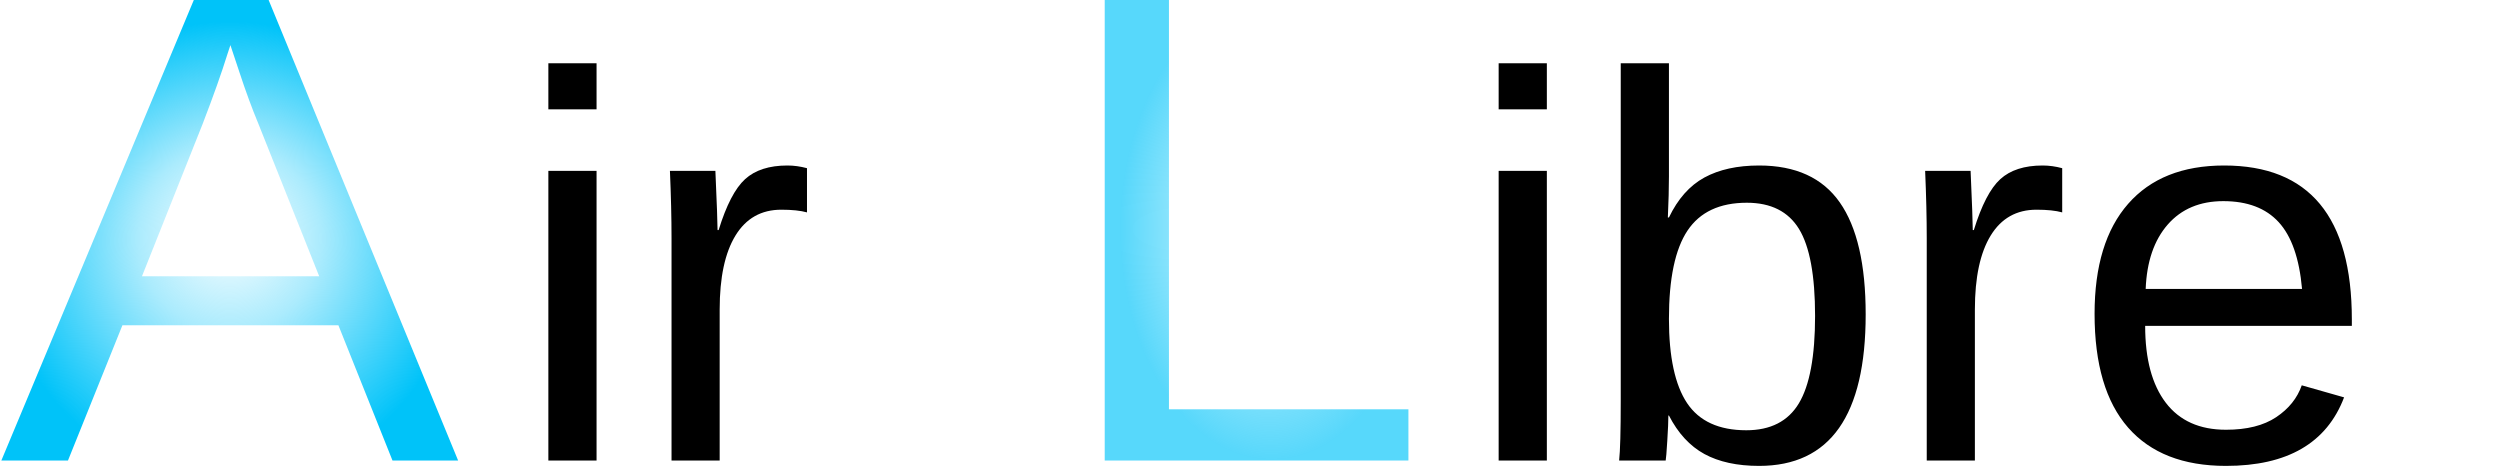
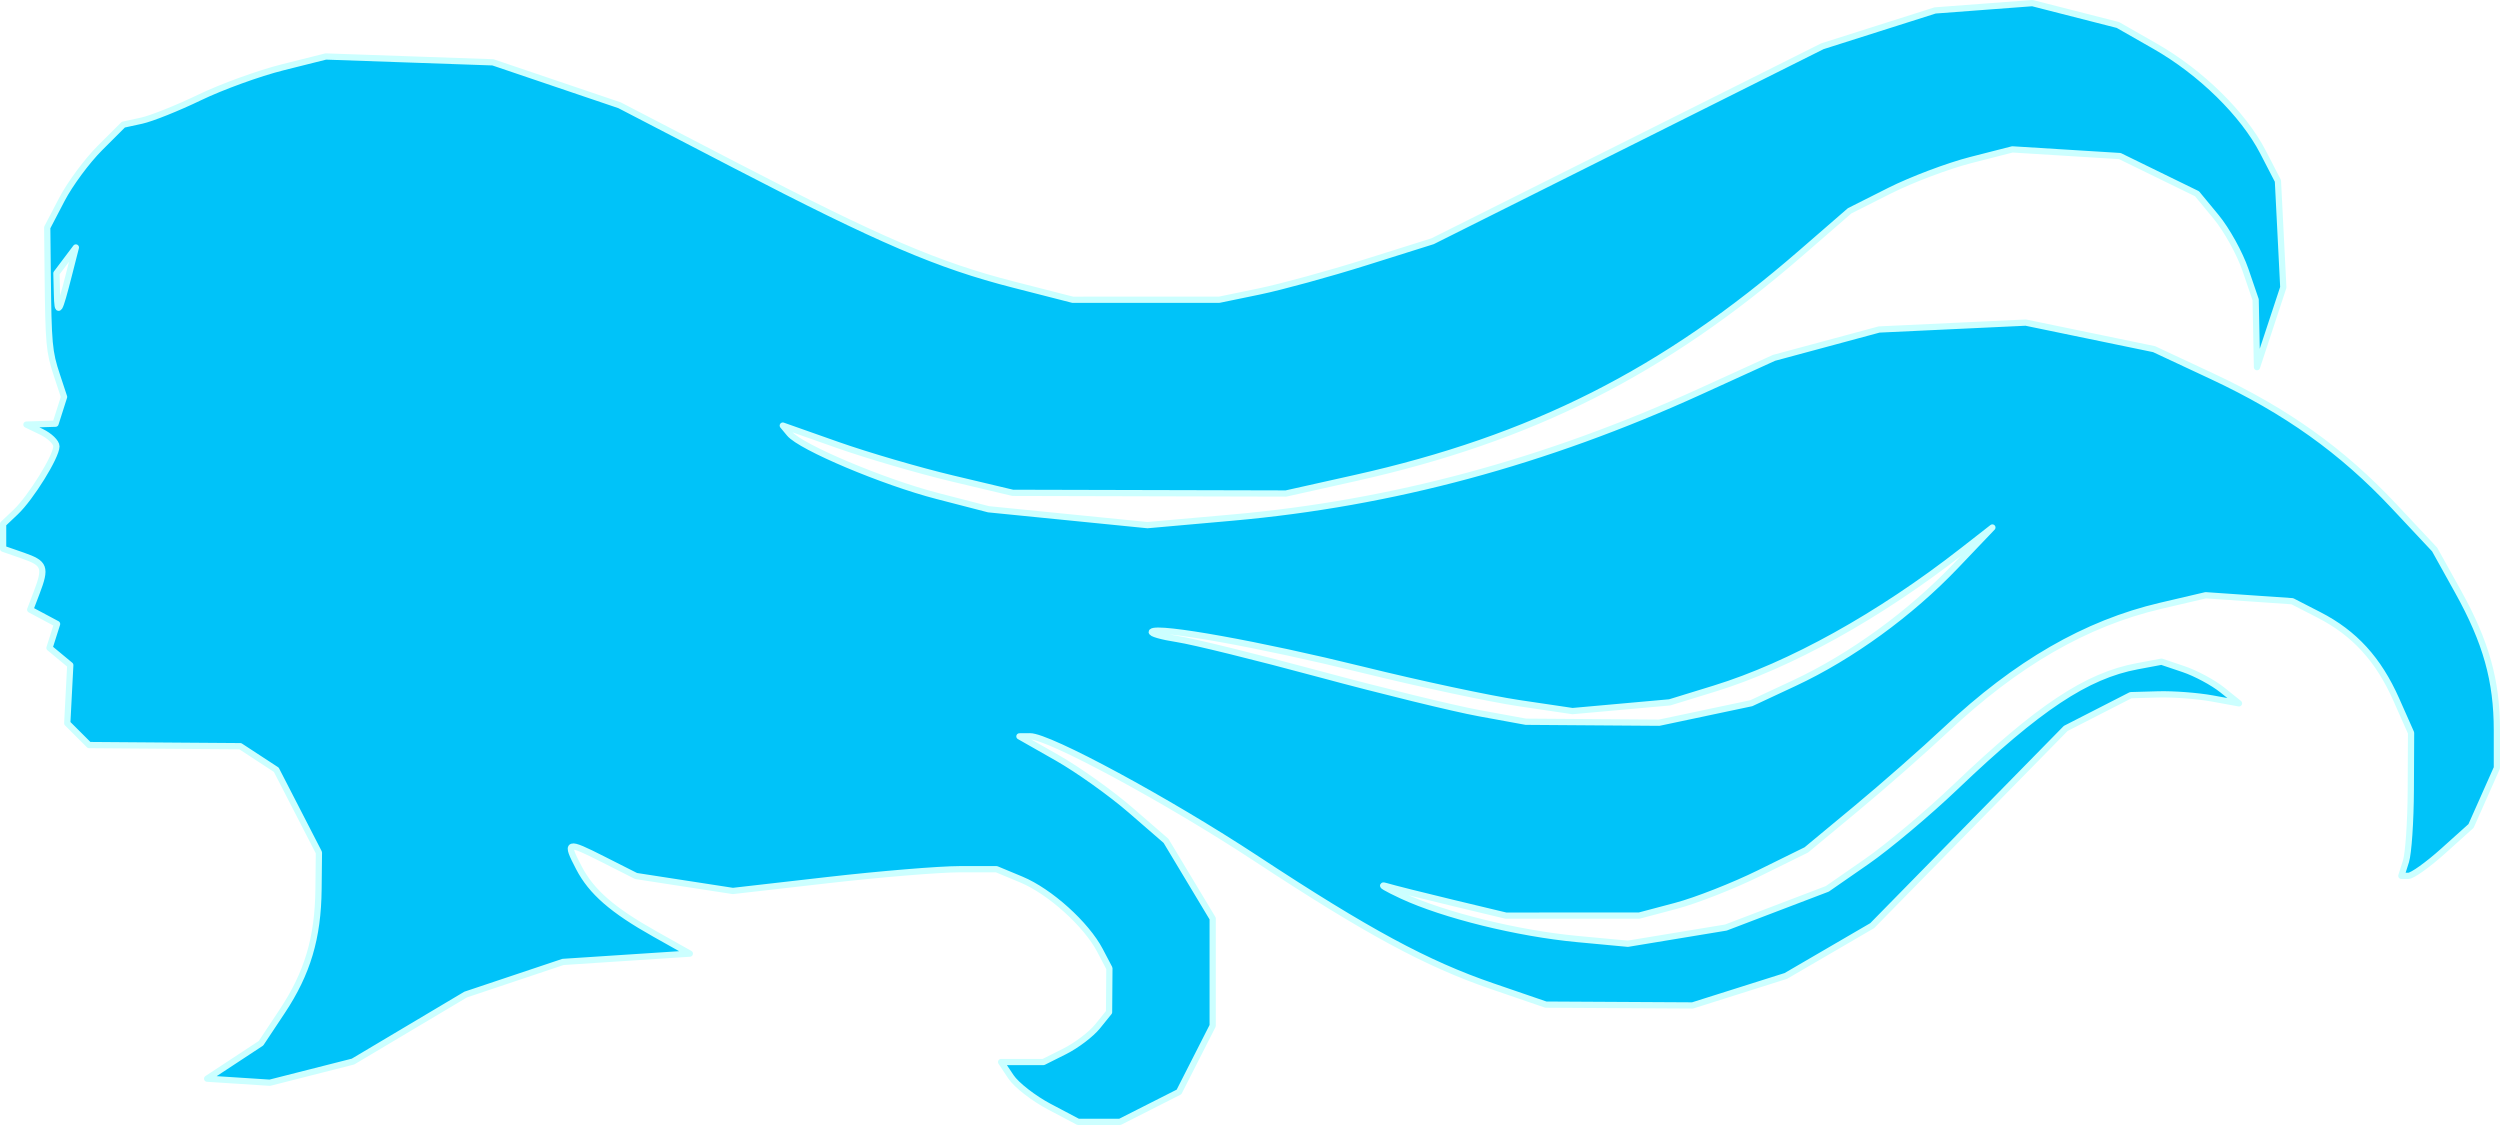
- <svg xmlns="http://www.w3.org/2000/svg" version="1.1" preserveAspectRatio="xMidYMid slice" viewBox="0 0 684 128" width="684" height="128">
-   <defs>
-     <radialGradient id="radial" cx=".5" cy=".55" fx=".5" fy=".5" r=".5">
-       <stop offset="0%" stop-color="#00c3f9" stop-opacity="0" />
-       <stop offset="40%" stop-color="#00c3f9" stop-opacity="0.33" />
-       <stop offset="100%" stop-color="#00c3f9" stop-opacity="1" />
-     </radialGradient>
-     <radialGradient id="radial2" cx=".55" cy=".5" fx=".5" fy=".5" r=".5">
-       <stop offset="0%" stop-color="#00c3f9" stop-opacity="0" />
-       <stop offset="40%" stop-color="#00c3f9" stop-opacity="0.33" />
-       <stop offset="100%" stop-color="#00c3f9" stop-opacity="0.66" />
-     </radialGradient>
-   </defs>
-   <text x="0" y="126" textLength="128px" fill="url('#radial')" font-family="Arial, Helvetica, Regular, sans-serif" font-size="184px" transform="scale(1.02425 1)" transform-origin="0 0">A</text>
-   <text x="140" y="126" textLength="100px" fill="#000" font-family="Arial, Helvetica, Regular, sans-serif" font-size="150px">ir</text>
-   <text x="280" y="126" textLength="108px" fill="url('#radial2')" font-family="Arial, Helvetica, Regular, sans-serif" font-size="184px" transform="scale(1.02425 1)" transform-origin="0 0">L</text>
-   <text x="400" y="126" textLength="290px" fill="#000" font-family="Arial, Helvetica, Regular, sans-serif" font-size="150px">ibre</text>
+ <svg xmlns="http://www.w3.org/2000/svg" version="1.1" preserveAspectRatio="xMidYMid slice" viewBox="0 0 200 90" width="200" height="90">
+   <path style="fill:#00c3f9;fill-opacity:1;stroke:#ccffff;stroke-width:0.5;stroke-linecap:round;stroke-linejoin:round;stroke-miterlimit:4;stroke-dasharray:none;stroke-opacity:1;paint-order:markers fill stroke" d="m 83.958,88.541 C 82.697,87.875 81.31,86.798 80.877,86.147 l -0.788,-1.184 h 1.691 1.691 l 1.706,-0.855 c 0.938,-0.47 2.121,-1.368 2.627,-1.995 l 0.921,-1.139 0.013,-1.755 0.013,-1.755 -0.754,-1.436 C 86.898,73.935 83.982,71.31 81.704,70.362 L 79.722,69.537 h -2.943 c -1.619,0 -6.365,0.392 -10.547,0.87 l -7.603,0.87 -3.871,-0.598 -3.871,-0.598 -2.66,-1.345 c -2.905,-1.469 -3.018,-1.428 -1.911,0.694 1.001,1.92 2.677,3.38 6.06,5.281 l 2.81,1.579 -5.072,0.332 -5.072,0.332 -3.895,1.305 -3.895,1.305 -4.506,2.681 -4.506,2.681 -3.327,0.846 -3.327,0.846 -2.507,-0.162 -2.507,-0.162 2.154,-1.417 2.154,-1.417 1.687,-2.541 c 2.035,-3.065 2.873,-5.878 2.915,-9.785 l 0.031,-2.926 -1.705,-3.314 -1.705,-3.314 -1.44,-0.942 -1.44,-0.942 -6.047,-0.045 L 7.128,59.605 6.255,58.733 5.381,57.861 5.501,55.536 5.622,53.21 4.79,52.521 3.958,51.832 4.262,50.875 4.566,49.919 3.491,49.345 2.416,48.771 2.933,47.416 C 3.708,45.381 3.591,45.061 1.849,44.455 L 0.25,43.899 v -0.991 -0.991 l 1.005,-0.952 c 1.211,-1.147 3.255,-4.446 3.258,-5.259 0.001,-0.321 -0.538,-0.843 -1.198,-1.161 l -1.2,-0.577 1.164,-0.036 1.164,-0.036 0.341,-1.072 0.341,-1.072 -0.575,-1.739 C 3.928,28.131 3.875,27.549 3.817,21.926 L 3.778,18.203 4.95,15.956 C 5.594,14.72 6.964,12.868 7.994,11.841 L 9.867,9.972 11.323,9.655 C 12.123,9.48 14.218,8.642 15.977,7.793 17.737,6.943 20.726,5.858 22.621,5.383 l 3.444,-0.864 6.685,0.234 6.685,0.234 5.065,1.717 5.065,1.717 9.254,4.803 c 11.547,5.993 16.23,8.001 22.254,9.542 l 4.745,1.215 5.865,-0.002 5.865,-0.002 3.199,-0.661 c 1.759,-0.364 5.598,-1.416 8.53,-2.339 l 5.331,-1.678 15.593,-7.8 15.593,-7.8 4.507,-1.432 4.507,-1.432 3.891,-0.293 3.891,-0.293 3.421,0.875 3.421,0.875 2.968,1.694 c 3.667,2.093 7.063,5.424 8.639,8.472 l 1.195,2.311 0.215,4.256 0.215,4.256 -1.053,3.192 -1.053,3.192 -0.053,-2.698 -0.053,-2.698 -0.815,-2.385 c -0.448,-1.312 -1.503,-3.219 -2.345,-4.238 l -1.53,-1.852 -3.086,-1.508 -3.086,-1.508 -4.299,-0.267 -4.299,-0.267 -3.319,0.849 c -1.825,0.467 -4.755,1.573 -6.511,2.457 l -3.193,1.608 -3.885,3.371 C 133.118,29.756 122.563,35.083 108.413,38.244 l -5.534,1.237 -10.929,-0.027 -10.929,-0.027 -4.837,-1.15 c -2.66,-0.633 -6.8,-1.843 -9.199,-2.69 l -4.362,-1.54 0.535,0.644 c 0.903,1.086 7.507,3.872 11.83,4.99 l 4.096,1.06 6.358,0.635 6.358,0.635 6.819,-0.606 C 111.339,40.274 123.661,36.952 136.011,31.322 l 5.909,-2.694 4.204,-1.134 4.204,-1.134 5.865,-0.276 5.865,-0.276 5.134,1.062 5.134,1.062 4.645,2.172 c 5.92,2.768 10.403,5.967 14.53,10.369 l 3.269,3.487 1.86,3.346 c 2.257,4.06 3.121,7.137 3.121,11.116 v 3.006 l -1.034,2.325 -1.034,2.325 -2.22,1.995 c -1.221,1.097 -2.475,1.995 -2.787,1.995 h -0.568 l 0.368,-1.156 c 0.202,-0.636 0.377,-3.209 0.388,-5.719 l 0.021,-4.562 -1.18,-2.66 c -1.429,-3.221 -3.343,-5.318 -6.188,-6.778 l -2.133,-1.095 -3.465,-0.239 -3.465,-0.239 -3.603,0.844 c -5.99,1.403 -11.53,4.6 -17.189,9.921 -1.759,1.654 -4.99,4.493 -7.179,6.309 l -3.981,3.301 -3.75,1.848 c -2.062,1.016 -5.069,2.198 -6.682,2.626 l -2.932,0.778 -5.331,0.002 -5.331,0.002 -4.265,-1.023 c -2.346,-0.563 -4.745,-1.166 -5.331,-1.341 -0.586,-0.175 -0.006,0.175 1.289,0.777 3.339,1.551 9.264,3.014 14.003,3.457 l 4.057,0.379 3.92,-0.648 3.92,-0.648 4.058,-1.548 4.058,-1.548 3.139,-2.177 c 1.727,-1.197 4.938,-3.894 7.138,-5.994 6.631,-6.33 10.474,-8.881 14.518,-9.638 l 1.94,-0.363 1.767,0.596 c 0.972,0.328 2.367,1.077 3.1,1.666 l 1.333,1.07 -2.133,-0.39 c -1.173,-0.214 -3.122,-0.361 -4.331,-0.327 l -2.198,0.063 -2.6,1.33 -2.6,1.33 -7.741,7.889 -7.741,7.889 -3.455,2.012 -3.455,2.012 -3.732,1.18 -3.732,1.18 -5.865,-0.033 -5.865,-0.033 -4.265,-1.463 C 114.139,77.104 109.374,74.529 100.495,68.687 93.439,64.046 83.908,58.892 82.402,58.903 l -0.848,0.006 3.029,1.722 c 1.666,0.947 4.305,2.829 5.865,4.181 l 2.835,2.459 1.866,3.106 1.866,3.106 v 4.288 4.288 l -1.347,2.649 -1.347,2.649 -2.364,1.197 -2.364,1.197 H 87.923 86.253 l -2.293,-1.21 z m 52.461,-31.505 3.685,-0.779 3.455,-1.613 c 4.524,-2.113 9.263,-5.554 12.899,-9.368 l 2.932,-3.076 -2.399,1.872 c -6.666,5.201 -13.776,9.149 -19.837,11.016 l -3.576,1.101 -3.888,0.349 -3.888,0.349 -4.265,-0.633 c -2.346,-0.348 -7.984,-1.553 -12.529,-2.676 -8.164,-2.019 -16.393,-3.503 -16.857,-3.04 -0.131,0.131 0.789,0.395 2.045,0.588 1.256,0.192 6.362,1.451 11.347,2.798 4.985,1.347 10.743,2.756 12.795,3.132 l 3.732,0.683 5.331,0.039 5.331,0.039 3.685,-0.779 z M 5.527,21.926 l 0.543,-2.128 -0.778,1.033 -0.778,1.033 0.042,1.627 c 0.046,1.786 0.165,1.595 0.971,-1.565 z" />
</svg>
